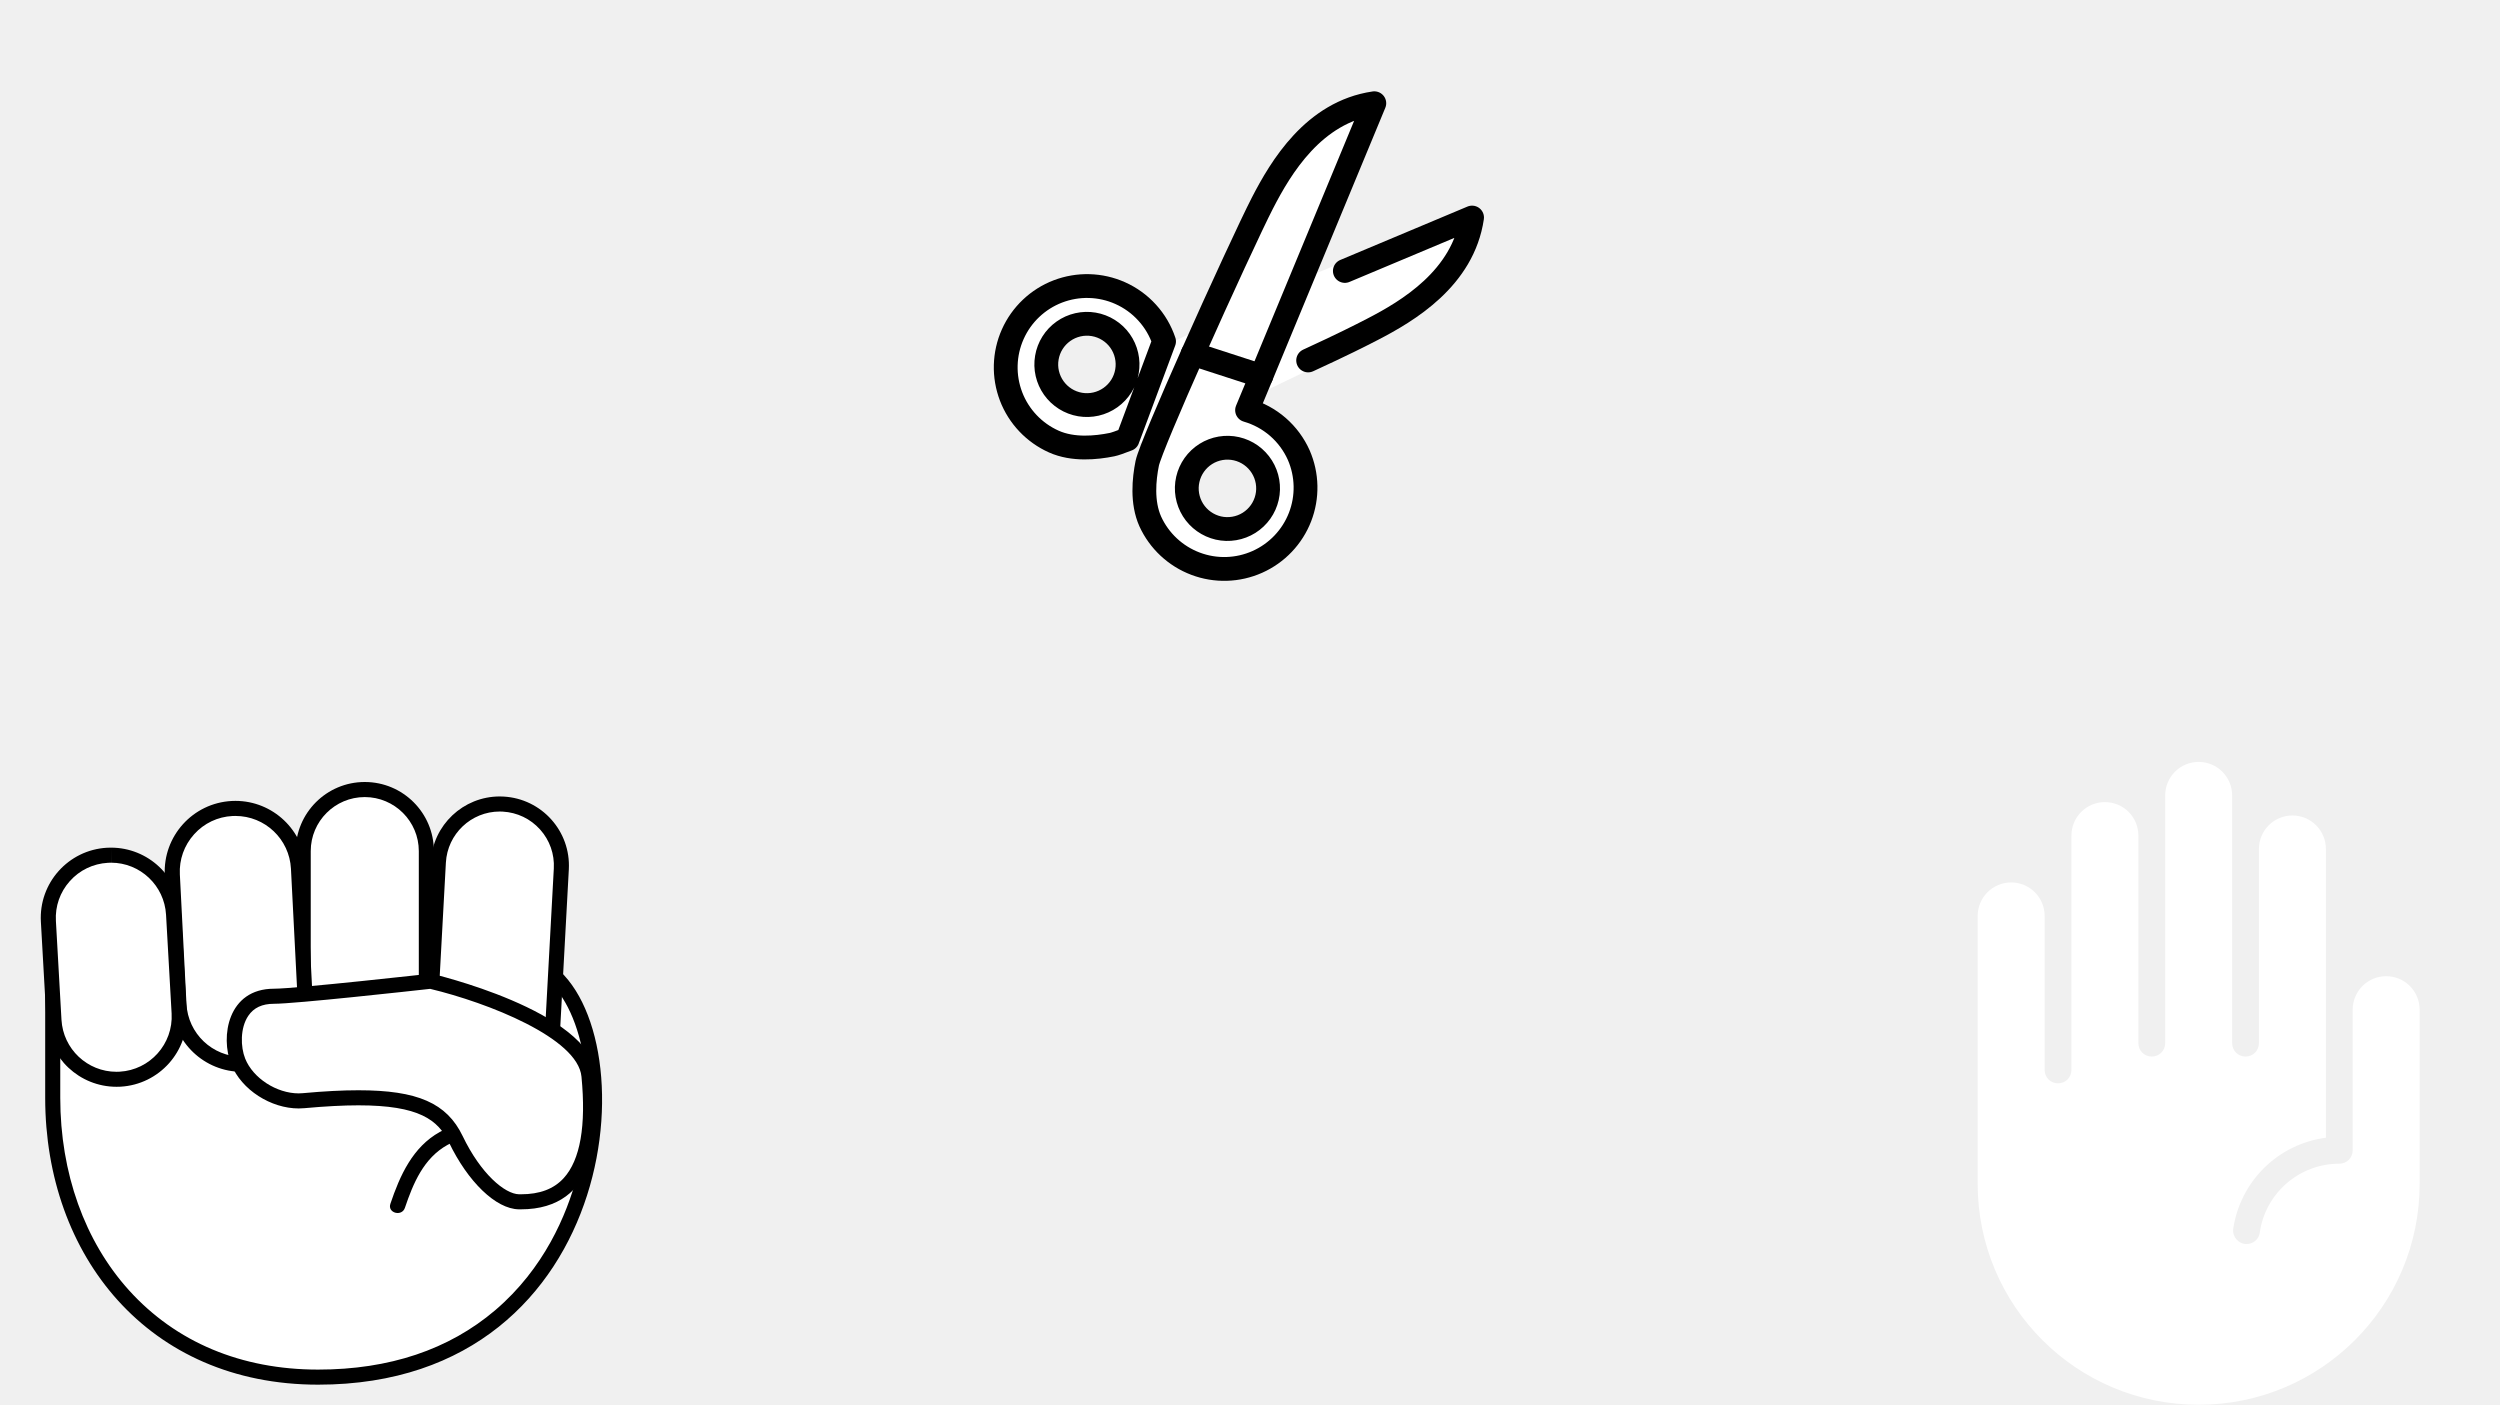
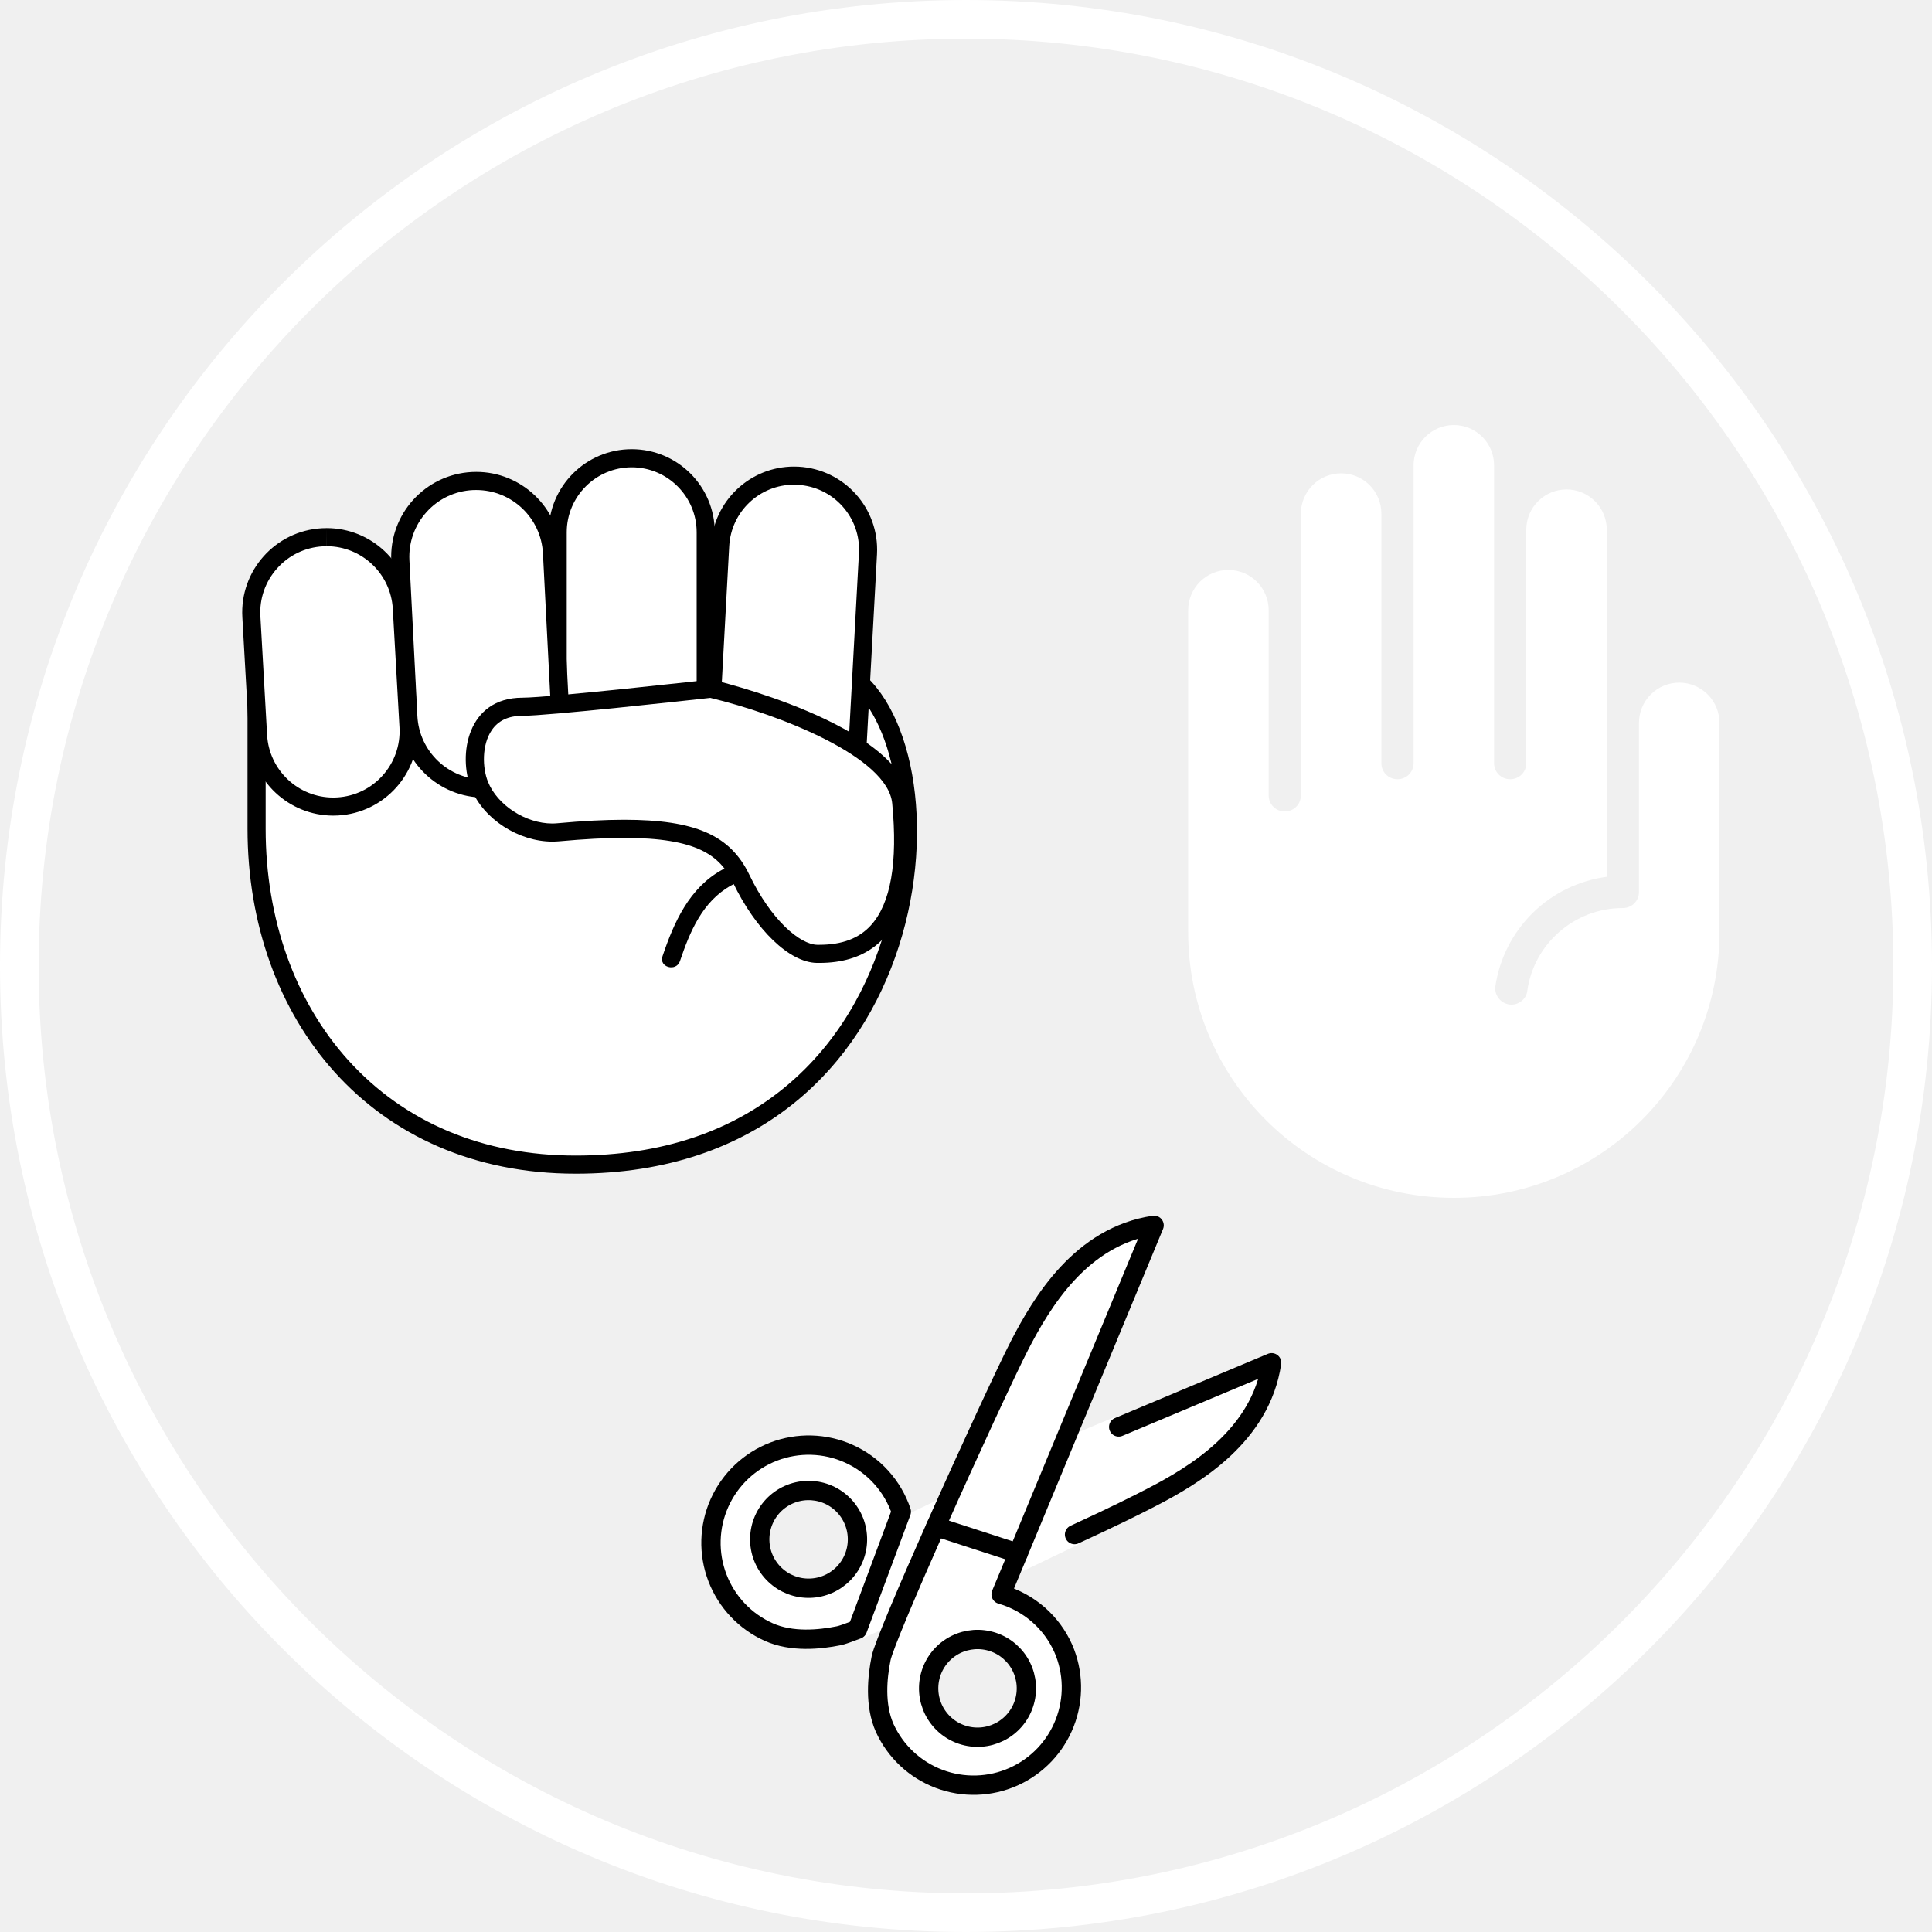
- <svg xmlns="http://www.w3.org/2000/svg" width="105" height="59" viewBox="0 0 105 59" fill="none">
-   <path d="M48.183 19.544C47.979 20.553 48.018 21.417 48.297 22.041C49.068 23.766 51.097 24.545 52.824 23.774C53.235 23.591 53.607 23.329 53.916 23.003C54.226 22.676 54.467 22.291 54.627 21.87C54.789 21.45 54.866 21.002 54.854 20.552C54.842 20.101 54.74 19.658 54.556 19.248C54.144 18.326 53.63 17.615 52.656 17.334C52.54 17.3 52.641 16.91 52.688 16.799L53.002 15.744L50.153 14.795C48.87 17.694 48.239 19.266 48.183 19.544V19.544ZM51.945 18.792C52.171 18.843 52.385 18.938 52.574 19.072C52.763 19.206 52.924 19.377 53.047 19.573C53.17 19.769 53.254 19.988 53.293 20.216C53.332 20.445 53.325 20.679 53.273 20.905C53.222 21.131 53.126 21.345 52.992 21.534C52.858 21.723 52.688 21.884 52.491 22.006C52.295 22.13 52.077 22.214 51.848 22.253C51.62 22.291 51.386 22.284 51.16 22.232C50.934 22.181 50.72 22.086 50.531 21.952C50.342 21.818 50.181 21.647 50.058 21.451C49.934 21.255 49.851 21.036 49.812 20.808C49.773 20.579 49.78 20.345 49.832 20.119C49.883 19.893 49.978 19.679 50.113 19.49C50.247 19.301 50.417 19.141 50.614 19.018C50.81 18.894 51.028 18.811 51.257 18.772C51.485 18.733 51.719 18.74 51.945 18.792V18.792Z" fill="white" />
-   <path d="M52.878 15.779L57.428 4.512C56.608 4.773 55.72 4.977 54.991 5.717C54.075 6.647 53.406 8.114 53.406 8.114C53.406 8.114 50.562 14.31 50.424 14.618C50.419 14.63 52.878 15.779 52.878 15.779V15.779Z" fill="white" />
-   <path d="M61.879 9.188C61.879 9.188 56.145 11.13 56.325 11.044L56.323 11.043L54.843 11.661L52.917 16.523L55.058 15.494L55.059 15.488C55.02 15.501 58.589 13.373 58.654 13.339C60.163 12.56 61.29 11.035 61.88 9.188L61.879 9.188Z" fill="white" />
-   <path d="M47.187 12.332C45.657 11.648 43.287 12.409 42.604 13.939C41.92 15.471 42.537 17.851 44.068 18.535C44.622 18.782 45.546 18.931 46.441 18.75C46.48 18.742 47.704 18.665 47.558 18.759L48.415 18.361C48.857 17.246 50.184 14.107 50.292 13.865L49.266 14.358L49.263 14.362C49.257 14.469 47.959 12.677 47.187 12.332V12.332ZM47.094 16.213C46.975 16.403 46.82 16.567 46.638 16.697C46.455 16.826 46.248 16.918 46.03 16.968C45.59 17.068 45.127 16.989 44.745 16.748C44.362 16.508 44.09 16.126 43.989 15.685C43.939 15.467 43.932 15.241 43.969 15.021C44.007 14.8 44.088 14.588 44.208 14.399C44.326 14.21 44.481 14.045 44.664 13.916C44.847 13.786 45.053 13.694 45.272 13.645C45.49 13.595 45.716 13.588 45.936 13.625C46.157 13.663 46.368 13.743 46.558 13.863C46.748 13.982 46.912 14.137 47.042 14.319C47.171 14.502 47.263 14.709 47.312 14.927C47.363 15.145 47.369 15.371 47.332 15.592C47.294 15.813 47.214 16.024 47.094 16.213V16.213Z" fill="white" />
-   <path d="M50.094 14.858C51.241 12.278 52.589 9.366 53.019 8.534C53.795 7.029 55.169 4.712 57.721 4.336L52.974 15.793" stroke="black" stroke-miterlimit="10" stroke-linecap="round" stroke-linejoin="round" />
-   <path d="M54.548 19.116C54.346 18.662 54.047 18.258 53.672 17.931C53.296 17.605 52.854 17.365 52.377 17.228L52.974 15.793L50.094 14.858C49.154 16.973 48.264 19.064 48.184 19.457C48.049 20.127 47.953 21.098 48.311 21.9C48.685 22.719 49.368 23.357 50.211 23.675C51.053 23.994 51.987 23.966 52.809 23.599C53.632 23.232 54.276 22.555 54.602 21.715C54.927 20.876 54.908 19.942 54.548 19.116V19.116ZM53.217 20.892C53.167 21.111 53.075 21.317 52.945 21.5C52.815 21.683 52.651 21.838 52.461 21.958C52.271 22.077 52.059 22.158 51.838 22.195C51.617 22.233 51.391 22.227 51.172 22.177C50.954 22.127 50.747 22.034 50.564 21.904C50.381 21.775 50.226 21.61 50.106 21.42C49.987 21.23 49.907 21.019 49.869 20.798C49.831 20.577 49.838 20.351 49.888 20.132C49.989 19.69 50.261 19.307 50.644 19.066C51.028 18.825 51.491 18.747 51.932 18.847C52.374 18.948 52.757 19.22 52.998 19.604C53.239 19.987 53.318 20.451 53.217 20.892Z" stroke="black" stroke-miterlimit="10" stroke-linecap="round" stroke-linejoin="round" />
-   <path d="M48.89 14.339C48.74 13.891 48.499 13.48 48.181 13.131C47.864 12.781 47.478 12.502 47.047 12.31C46.637 12.127 46.196 12.027 45.747 12.015C45.299 12.003 44.853 12.079 44.434 12.239C43.588 12.563 42.905 13.21 42.536 14.037C42.167 14.864 42.142 15.804 42.465 16.65C42.789 17.496 43.436 18.178 44.263 18.547C45.066 18.906 46.035 18.81 46.706 18.674C46.815 18.652 47.042 18.573 47.359 18.45L48.89 14.339ZM46.031 16.971C45.812 17.021 45.586 17.027 45.365 16.99C45.144 16.952 44.932 16.872 44.742 16.752C44.553 16.633 44.388 16.477 44.258 16.294C44.129 16.112 44.036 15.905 43.986 15.686C43.936 15.468 43.93 15.242 43.968 15.021C44.005 14.799 44.086 14.588 44.205 14.398C44.324 14.208 44.48 14.044 44.663 13.914C44.846 13.784 45.052 13.692 45.271 13.642C45.712 13.541 46.176 13.62 46.559 13.861C46.943 14.101 47.215 14.485 47.315 14.926C47.416 15.368 47.337 15.831 47.097 16.215C46.856 16.598 46.472 16.87 46.031 16.971V16.971Z" stroke="black" stroke-miterlimit="10" stroke-linecap="round" stroke-linejoin="round" />
-   <path d="M56.484 11.38L61.827 9.137C61.45 11.69 59.134 13.063 57.629 13.84C57.137 14.094 56.388 14.475 54.942 15.139" stroke="black" stroke-miterlimit="10" stroke-linecap="round" stroke-linejoin="round" />
-   <path d="M13.361 57.84C6.796 57.84 2.213 53.016 2.213 46.11V39.533C2.213 38.98 3.578 38.391 7.406 38.391C13.116 38.391 21.163 39.689 22.779 40.621C24.753 41.762 25.538 45.751 24.528 49.516C23.859 52.02 21.427 57.84 13.361 57.84Z" fill="white" />
-   <path d="M7.408 38.708C13.078 38.708 21.039 39.98 22.623 40.895C23.467 41.383 24.133 42.541 24.45 44.07C24.791 45.715 24.711 47.62 24.224 49.434C23.8 51.018 22.859 53.273 20.798 55.03C18.854 56.684 16.352 57.523 13.361 57.523C10.133 57.523 7.389 56.372 5.419 54.193C3.556 52.132 2.531 49.261 2.531 46.11V39.533C2.531 39.368 3.398 38.708 7.408 38.708V38.708ZM7.408 38.075C4.257 38.075 1.898 38.472 1.898 39.533V46.11C1.898 52.735 6.218 58.156 13.361 58.156C26.319 58.156 27.333 42.886 22.937 40.347C21.197 39.341 13.038 38.075 7.408 38.075V38.075Z" fill="black" />
-   <path d="M15.32 44.947C13.895 44.947 12.734 43.787 12.734 42.361V35.746C12.734 34.32 13.895 33.16 15.32 33.16C16.746 33.16 17.907 34.32 17.907 35.746V42.361C17.907 43.787 16.746 44.947 15.32 44.947Z" fill="white" />
-   <path d="M15.32 33.477C16.571 33.477 17.59 34.495 17.59 35.746V42.359C17.59 43.61 16.571 44.629 15.32 44.629C14.069 44.629 13.051 43.61 13.051 42.359V35.746C13.051 34.495 14.069 33.477 15.32 33.477ZM15.32 32.844C13.717 32.844 12.418 34.143 12.418 35.746V42.359C12.418 43.962 13.717 45.262 15.32 45.262C16.924 45.262 18.223 43.962 18.223 42.359V35.746C18.223 34.143 16.924 32.844 15.32 32.844Z" fill="black" />
-   <path d="M20.638 45.544C20.592 45.544 20.543 45.542 20.495 45.54C19.805 45.502 19.17 45.198 18.71 44.684C18.25 44.169 18.016 43.507 18.054 42.817L18.413 36.212C18.487 34.841 19.621 33.768 20.992 33.768C21.039 33.768 21.087 33.77 21.136 33.772C21.826 33.81 22.459 34.114 22.921 34.628C23.382 35.143 23.614 35.805 23.576 36.495L23.218 43.099C23.142 44.471 22.009 45.544 20.638 45.544V45.544Z" fill="white" />
-   <path d="M20.99 34.084C21.033 34.084 21.075 34.086 21.117 34.088C21.722 34.122 22.279 34.388 22.684 34.839C23.089 35.291 23.294 35.873 23.26 36.478L22.901 43.083C22.836 44.287 21.843 45.23 20.638 45.23C20.596 45.23 20.554 45.228 20.512 45.226C19.906 45.192 19.349 44.926 18.944 44.475C18.539 44.023 18.335 43.441 18.368 42.836L18.727 36.231C18.792 35.027 19.788 34.084 20.99 34.084V34.084ZM20.99 33.451C19.459 33.451 18.179 34.649 18.094 36.196L17.736 42.8C17.649 44.401 18.875 45.768 20.476 45.856C20.528 45.859 20.583 45.861 20.636 45.861C22.167 45.861 23.448 44.663 23.532 43.116L23.891 36.512C23.977 34.911 22.752 33.544 21.151 33.456C21.098 33.453 21.045 33.451 20.99 33.451V33.451Z" fill="black" />
-   <path d="M10.161 44.698C8.75 44.698 7.587 43.593 7.514 42.182L7.235 36.742C7.199 36.035 7.44 35.356 7.914 34.829C8.147 34.57 8.429 34.359 8.744 34.21C9.058 34.06 9.399 33.974 9.747 33.958C9.794 33.955 9.84 33.953 9.885 33.953C11.296 33.953 12.458 35.059 12.532 36.47L12.81 41.91C12.884 43.37 11.758 44.62 10.296 44.694C10.254 44.698 10.207 44.698 10.161 44.698V44.698Z" fill="white" />
-   <path d="M9.889 33.637V34.27C11.131 34.27 12.156 35.244 12.22 36.487L12.498 41.927C12.563 43.213 11.57 44.312 10.285 44.38C10.245 44.382 10.203 44.382 10.163 44.382C8.921 44.382 7.895 43.407 7.832 42.165L7.554 36.725C7.522 36.103 7.735 35.504 8.153 35.04C8.57 34.576 9.144 34.303 9.769 34.272C9.809 34.27 9.851 34.27 9.891 34.27L9.889 33.637V33.637ZM9.889 33.637C9.838 33.637 9.785 33.639 9.735 33.641C8.098 33.725 6.839 35.12 6.921 36.759L7.199 42.199C7.279 43.785 8.591 45.017 10.161 45.017C10.211 45.017 10.264 45.015 10.315 45.013C11.952 44.928 13.211 43.534 13.129 41.895L12.85 36.455C12.77 34.869 11.458 33.637 9.889 33.637V33.637Z" fill="black" />
-   <path d="M4.892 45.331C3.497 45.331 2.344 44.241 2.265 42.846L2.031 38.697C1.949 37.248 3.063 36.002 4.512 35.919C4.563 35.917 4.613 35.915 4.662 35.915C6.056 35.915 7.21 37.005 7.288 38.4L7.522 42.549C7.562 43.251 7.326 43.926 6.858 44.452C6.611 44.729 6.308 44.952 5.969 45.103C5.63 45.255 5.263 45.333 4.892 45.331V45.331Z" fill="white" />
-   <path d="M4.664 35.601V36.233C5.889 36.233 6.904 37.193 6.974 38.419L7.208 42.568C7.279 43.844 6.301 44.939 5.025 45.011C4.98 45.013 4.936 45.015 4.892 45.015C3.666 45.015 2.651 44.055 2.582 42.83L2.348 38.68C2.312 38.062 2.521 37.468 2.932 37.008C3.343 36.546 3.911 36.274 4.529 36.238C4.573 36.236 4.617 36.233 4.662 36.233L4.664 35.601V35.601ZM4.664 35.601C4.609 35.601 4.552 35.603 4.495 35.605C2.869 35.696 1.624 37.09 1.717 38.716L1.951 42.863C2.04 44.433 3.341 45.645 4.894 45.645C4.949 45.645 5.006 45.643 5.062 45.641C6.689 45.548 7.933 44.156 7.841 42.53L7.606 38.381C7.516 36.814 6.216 35.601 4.664 35.601V35.601Z" fill="black" />
-   <path d="M22.089 47.259C20.887 46.987 19.586 46.926 18.474 47.542C17.331 48.173 16.795 49.377 16.396 50.56C16.265 50.946 16.877 51.113 17.006 50.729C17.354 49.7 17.793 48.643 18.792 48.088C19.752 47.557 20.889 47.635 21.921 47.869C22.317 47.959 22.486 47.35 22.089 47.259Z" fill="black" />
-   <path d="M21.796 50.474C20.971 50.459 19.881 49.379 19.143 47.846C18.64 46.801 17.753 46.105 15.05 46.105C14.386 46.105 13.633 46.145 12.749 46.226C12.682 46.232 12.614 46.234 12.547 46.234C11.477 46.234 10.382 45.521 10.003 44.576C9.771 43.998 9.752 43.093 10.165 42.481C10.454 42.055 10.903 41.838 11.502 41.838C12.397 41.838 17.466 41.277 18.084 41.207C19.919 41.642 24.543 43.163 24.737 45.184C24.943 47.342 24.665 48.856 23.912 49.685C23.433 50.212 22.767 50.47 21.876 50.47L21.796 50.474V50.474Z" fill="white" />
-   <path d="M18.067 41.532C20.486 42.112 24.268 43.595 24.422 45.219C24.621 47.285 24.37 48.717 23.678 49.478C23.262 49.936 22.672 50.16 21.876 50.16H21.802C21.203 50.149 20.195 49.305 19.43 47.711C18.765 46.329 17.537 45.791 15.053 45.791C14.38 45.791 13.616 45.831 12.722 45.913C12.665 45.918 12.606 45.922 12.547 45.922C11.614 45.922 10.625 45.281 10.298 44.462C10.102 43.975 10.081 43.178 10.429 42.663C10.659 42.323 11.011 42.159 11.505 42.159C12.395 42.159 17.25 41.623 18.067 41.532V41.532ZM18.105 40.891C18.105 40.891 12.431 41.526 11.505 41.526C9.566 41.526 9.248 43.545 9.709 44.698C10.144 45.781 11.382 46.555 12.547 46.555C12.625 46.555 12.703 46.55 12.779 46.544C13.662 46.464 14.411 46.424 15.053 46.424C17.603 46.424 18.4 47.033 18.858 47.985C19.649 49.628 20.822 50.776 21.79 50.792H21.876C25.095 50.792 25.283 47.561 25.053 45.16C24.794 42.441 18.105 40.891 18.105 40.891V40.891Z" fill="black" />
+ <svg xmlns="http://www.w3.org/2000/svg" width="100" height="100" viewBox="0 0 100 100" fill="none">
+   <path d="M45.604 85.954C45.302 87.448 45.36 88.728 45.774 89.654C46.915 92.209 49.921 93.363 52.479 92.221C53.089 91.95 53.639 91.562 54.098 91.078C54.556 90.594 54.914 90.023 55.151 89.4C55.391 88.777 55.506 88.113 55.487 87.447C55.469 86.78 55.319 86.123 55.045 85.515C54.436 84.149 53.673 83.097 52.231 82.68C52.059 82.63 52.209 82.052 52.278 81.887L52.744 80.325L48.522 78.919C46.622 83.213 45.687 85.543 45.604 85.954V85.954ZM51.178 84.84C51.513 84.915 51.83 85.056 52.11 85.255C52.39 85.454 52.628 85.706 52.81 85.997C52.993 86.288 53.117 86.612 53.175 86.95C53.232 87.289 53.222 87.635 53.144 87.97C53.069 88.305 52.928 88.622 52.729 88.902C52.531 89.182 52.278 89.42 51.987 89.602C51.697 89.785 51.373 89.909 51.034 89.967C50.696 90.024 50.349 90.014 50.014 89.937C49.679 89.861 49.362 89.72 49.082 89.521C48.802 89.323 48.564 89.07 48.382 88.779C48.199 88.489 48.075 88.165 48.017 87.826C47.96 87.488 47.97 87.141 48.048 86.807C48.123 86.472 48.264 86.155 48.463 85.875C48.662 85.594 48.914 85.356 49.206 85.174C49.496 84.991 49.82 84.868 50.158 84.81C50.497 84.753 50.843 84.763 51.178 84.84V84.84Z" fill="white" />
+   <path d="M52.561 80.376L59.301 63.685C58.086 64.071 56.771 64.374 55.69 65.47C54.333 66.848 53.343 69.021 53.343 69.021C53.343 69.021 49.129 78.2 48.925 78.657C48.917 78.673 52.561 80.376 52.561 80.376V80.376Z" fill="white" />
+   <path d="M65.895 70.611C65.895 70.611 57.401 73.489 57.666 73.362L57.664 73.359L55.472 74.275L52.618 81.478L55.79 79.954L55.791 79.946C55.734 79.964 61.021 76.811 61.118 76.762C63.353 75.607 65.022 73.348 65.895 70.612L65.895 70.611Z" fill="white" />
+   <path d="M44.129 75.269C41.862 74.257 38.352 75.384 37.339 77.651C36.327 79.919 37.24 83.446 39.508 84.459C40.329 84.826 41.698 85.046 43.024 84.777C43.082 84.766 44.895 84.651 44.679 84.792L45.948 84.201C46.603 82.55 48.568 77.899 48.729 77.541L47.208 78.271L47.205 78.277C47.195 78.435 45.273 75.78 44.129 75.269V75.269ZM43.991 81.019C43.815 81.3 43.586 81.544 43.315 81.736C43.044 81.928 42.739 82.064 42.415 82.137C41.762 82.285 41.078 82.168 40.511 81.812C39.944 81.456 39.542 80.89 39.392 80.238C39.317 79.915 39.307 79.58 39.362 79.253C39.418 78.925 39.538 78.613 39.715 78.332C39.891 78.051 40.121 77.808 40.391 77.616C40.662 77.424 40.968 77.288 41.291 77.215C41.614 77.14 41.949 77.13 42.276 77.186C42.603 77.241 42.916 77.361 43.197 77.538C43.478 77.713 43.722 77.943 43.913 78.214C44.105 78.484 44.242 78.79 44.314 79.114C44.389 79.437 44.399 79.772 44.344 80.099C44.288 80.426 44.168 80.739 43.991 81.019V81.019Z" fill="white" />
+   <path d="M48.435 79.012C50.134 75.189 52.131 70.876 52.769 69.642C53.919 67.413 55.954 63.981 59.736 63.423L52.702 80.398" stroke="black" stroke-miterlimit="10" stroke-linecap="round" stroke-linejoin="round" />
+   <path d="M55.034 85.32C54.735 84.647 54.291 84.048 53.736 83.565C53.18 83.082 52.525 82.727 51.817 82.523L52.702 80.398L48.435 79.012C47.043 82.145 45.724 85.243 45.607 85.826C45.406 86.818 45.264 88.256 45.794 89.444C46.349 90.657 47.36 91.603 48.608 92.074C49.856 92.546 51.24 92.505 52.458 91.962C53.677 91.418 54.631 90.415 55.113 89.171C55.596 87.927 55.568 86.543 55.034 85.32V85.32ZM53.062 87.951C52.988 88.275 52.851 88.581 52.659 88.852C52.467 89.123 52.223 89.353 51.942 89.53C51.66 89.707 51.347 89.826 51.02 89.882C50.692 89.938 50.357 89.928 50.033 89.854C49.709 89.78 49.403 89.643 49.132 89.451C48.861 89.259 48.631 89.015 48.454 88.734C48.277 88.452 48.158 88.139 48.102 87.812C48.047 87.484 48.056 87.149 48.13 86.825C48.279 86.171 48.682 85.603 49.25 85.246C49.819 84.889 50.505 84.773 51.159 84.922C51.813 85.071 52.381 85.474 52.738 86.042C53.095 86.611 53.212 87.297 53.062 87.951Z" stroke="black" stroke-miterlimit="10" stroke-linecap="round" stroke-linejoin="round" />
+   <path d="M46.652 78.243C46.43 77.58 46.072 76.97 45.602 76.453C45.132 75.936 44.56 75.522 43.921 75.237C43.314 74.966 42.66 74.818 41.996 74.8C41.332 74.782 40.671 74.895 40.05 75.132C38.797 75.612 37.786 76.57 37.239 77.796C36.692 79.021 36.654 80.413 37.134 81.666C37.614 82.92 38.572 83.931 39.797 84.478C40.986 85.008 42.423 84.867 43.416 84.666C43.578 84.633 43.914 84.516 44.383 84.334L46.652 78.243ZM42.416 82.142C42.092 82.216 41.757 82.226 41.429 82.17C41.102 82.114 40.789 81.995 40.507 81.818C40.226 81.641 39.982 81.411 39.79 81.14C39.598 80.869 39.461 80.563 39.387 80.239C39.313 79.915 39.304 79.58 39.359 79.253C39.415 78.925 39.534 78.612 39.711 78.33C39.888 78.049 40.118 77.805 40.389 77.613C40.66 77.421 40.966 77.284 41.29 77.21C41.944 77.061 42.631 77.177 43.199 77.534C43.767 77.891 44.17 78.459 44.319 79.113C44.468 79.767 44.352 80.454 43.995 81.022C43.638 81.59 43.07 81.993 42.416 82.142V82.142Z" stroke="black" stroke-miterlimit="10" stroke-linecap="round" stroke-linejoin="round" />
+   <path d="M57.903 73.859L65.818 70.536C65.26 74.318 61.828 76.353 59.599 77.504C58.87 77.88 57.759 78.444 55.618 79.428" stroke="black" stroke-miterlimit="10" stroke-linecap="round" stroke-linejoin="round" />
+   <path d="M29.794 60.281C20.069 60.281 13.278 53.134 13.278 42.903V33.159C13.278 32.341 15.3 31.469 20.972 31.469C29.431 31.469 41.353 33.391 43.747 34.772C46.672 36.462 47.834 42.372 46.337 47.95C45.347 51.659 41.744 60.281 29.794 60.281Z" fill="white" />
+   <path d="M20.975 31.938C29.375 31.938 41.169 33.822 43.516 35.178C44.766 35.9 45.753 37.616 46.222 39.881C46.728 42.319 46.609 45.141 45.888 47.828C45.259 50.175 43.866 53.516 40.812 56.119C37.931 58.569 34.225 59.812 29.794 59.812C25.012 59.812 20.947 58.106 18.028 54.878C15.269 51.825 13.75 47.572 13.75 42.903V33.159C13.75 32.916 15.034 31.938 20.975 31.938V31.938ZM20.975 31C16.306 31 12.812 31.587 12.812 33.159V42.903C12.812 52.719 19.212 60.75 29.794 60.75C48.991 60.75 50.494 38.128 43.981 34.366C41.403 32.875 29.316 31 20.975 31V31Z" fill="black" />
+   <path d="M32.697 41.181C30.584 41.181 28.866 39.462 28.866 37.35V27.55C28.866 25.438 30.584 23.719 32.697 23.719C34.809 23.719 36.528 25.438 36.528 27.55V37.35C36.528 39.462 34.809 41.181 32.697 41.181Z" fill="white" />
+   <path d="M32.697 24.188C34.55 24.188 36.059 25.697 36.059 27.55V37.347C36.059 39.2 34.55 40.709 32.697 40.709C30.844 40.709 29.334 39.2 29.334 37.347V27.55C29.334 25.697 30.844 24.188 32.697 24.188ZM32.697 23.25C30.322 23.25 28.397 25.175 28.397 27.55V37.347C28.397 39.722 30.322 41.647 32.697 41.647C35.072 41.647 36.997 39.722 36.997 37.347V27.55C36.997 25.175 35.072 23.25 32.697 23.25Z" fill="black" />
+   <path d="M40.575 42.066C40.506 42.066 40.434 42.062 40.362 42.059C39.341 42.003 38.4 41.553 37.719 40.791C37.038 40.028 36.691 39.047 36.747 38.025L37.278 28.241C37.388 26.209 39.069 24.619 41.1 24.619C41.169 24.619 41.241 24.622 41.312 24.625C42.334 24.681 43.272 25.131 43.956 25.894C44.641 26.656 44.984 27.637 44.928 28.659L44.397 38.444C44.284 40.475 42.606 42.066 40.575 42.066V42.066Z" fill="white" />
+   <path d="M41.097 25.087C41.159 25.087 41.222 25.091 41.284 25.094C42.181 25.144 43.006 25.538 43.606 26.206C44.206 26.875 44.509 27.738 44.459 28.634L43.928 38.419C43.831 40.203 42.359 41.6 40.575 41.6C40.513 41.6 40.45 41.597 40.388 41.594C39.491 41.544 38.666 41.15 38.066 40.481C37.466 39.812 37.163 38.95 37.212 38.053L37.744 28.269C37.841 26.484 39.316 25.087 41.097 25.087V25.087ZM41.097 24.15C38.828 24.15 36.931 25.925 36.806 28.216L36.275 38C36.147 40.372 37.962 42.397 40.334 42.528C40.413 42.531 40.494 42.534 40.572 42.534C42.841 42.534 44.737 40.759 44.862 38.469L45.394 28.684C45.522 26.312 43.706 24.288 41.334 24.156C41.256 24.153 41.178 24.15 41.097 24.15V24.15Z" fill="black" />
+   <path d="M25.053 40.812C22.962 40.812 21.241 39.175 21.131 37.084L20.719 29.025C20.666 27.978 21.022 26.972 21.725 26.191C22.07 25.807 22.488 25.495 22.954 25.274C23.42 25.052 23.925 24.925 24.441 24.9C24.509 24.897 24.578 24.894 24.644 24.894C26.734 24.894 28.456 26.531 28.566 28.622L28.978 36.681C29.087 38.844 27.419 40.697 25.253 40.806C25.191 40.812 25.122 40.812 25.053 40.812V40.812Z" fill="white" />
+   <path d="M24.65 24.425V25.363C26.491 25.363 28.009 26.806 28.103 28.647L28.516 36.706C28.613 38.612 27.141 40.241 25.238 40.341C25.178 40.344 25.116 40.344 25.056 40.344C23.216 40.344 21.697 38.9 21.603 37.059L21.191 29C21.144 28.078 21.459 27.191 22.078 26.503C22.697 25.816 23.547 25.413 24.472 25.366C24.531 25.363 24.594 25.363 24.653 25.363L24.65 24.425V24.425ZM24.65 24.425C24.575 24.425 24.497 24.428 24.422 24.431C21.997 24.556 20.131 26.622 20.253 29.05L20.666 37.109C20.784 39.459 22.728 41.284 25.053 41.284C25.128 41.284 25.206 41.281 25.281 41.278C27.706 41.153 29.572 39.087 29.45 36.659L29.038 28.6C28.919 26.25 26.975 24.425 24.65 24.425V24.425Z" fill="black" />
+   <path d="M17.247 41.75C15.181 41.75 13.472 40.134 13.356 38.069L13.009 31.922C12.887 29.775 14.537 27.928 16.684 27.806C16.759 27.803 16.834 27.8 16.906 27.8C18.972 27.8 20.681 29.416 20.797 31.481L21.144 37.628C21.203 38.669 20.853 39.669 20.159 40.447C19.794 40.858 19.346 41.187 18.843 41.412C18.341 41.637 17.797 41.752 17.247 41.75V41.75Z" fill="white" />
+   <path d="M16.909 27.334V28.272C18.725 28.272 20.228 29.694 20.331 31.509L20.678 37.656C20.784 39.547 19.334 41.169 17.444 41.275C17.378 41.278 17.312 41.281 17.247 41.281C15.431 41.281 13.928 39.859 13.825 38.044L13.478 31.897C13.425 30.981 13.734 30.1 14.344 29.419C14.953 28.734 15.794 28.331 16.709 28.278C16.775 28.275 16.841 28.272 16.906 28.272L16.909 27.334V27.334ZM16.909 27.334C16.828 27.334 16.744 27.337 16.659 27.341C14.25 27.475 12.406 29.541 12.544 31.95L12.891 38.094C13.022 40.419 14.95 42.216 17.25 42.216C17.331 42.216 17.416 42.212 17.5 42.209C19.909 42.072 21.753 40.009 21.616 37.6L21.269 31.453C21.134 29.131 19.209 27.334 16.909 27.334V27.334Z" fill="black" />
+   <path d="M42.725 44.606C40.944 44.203 39.016 44.112 37.369 45.025C35.675 45.959 34.881 47.744 34.291 49.497C34.097 50.069 35.003 50.316 35.194 49.747C35.709 48.222 36.359 46.656 37.841 45.834C39.263 45.047 40.947 45.163 42.475 45.509C43.062 45.644 43.312 44.741 42.725 44.606Z" fill="black" />
+   <path d="M42.291 49.369C41.069 49.347 39.453 47.747 38.359 45.475C37.616 43.928 36.3 42.897 32.297 42.897C31.312 42.897 30.197 42.956 28.887 43.075C28.788 43.084 28.688 43.087 28.587 43.087C27.003 43.087 25.381 42.031 24.819 40.631C24.475 39.775 24.447 38.434 25.059 37.528C25.488 36.897 26.153 36.575 27.041 36.575C28.366 36.575 35.875 35.744 36.791 35.641C39.509 36.284 46.359 38.538 46.647 41.531C46.953 44.728 46.541 46.972 45.425 48.2C44.716 48.981 43.728 49.362 42.409 49.362L42.291 49.369V49.369Z" fill="white" />
+   <path d="M36.766 36.122C40.35 36.981 45.953 39.178 46.181 41.584C46.475 44.644 46.103 46.766 45.078 47.894C44.462 48.572 43.587 48.903 42.409 48.903H42.3C41.413 48.888 39.919 47.638 38.784 45.275C37.8 43.228 35.981 42.431 32.3 42.431C31.303 42.431 30.172 42.491 28.847 42.612C28.762 42.619 28.675 42.625 28.587 42.625C27.206 42.625 25.741 41.675 25.256 40.462C24.966 39.741 24.934 38.559 25.45 37.797C25.791 37.294 26.312 37.05 27.044 37.05C28.363 37.05 35.556 36.256 36.766 36.122V36.122ZM36.822 35.172C36.822 35.172 28.416 36.112 27.044 36.112C24.172 36.112 23.7 39.103 24.384 40.812C25.028 42.416 26.863 43.562 28.587 43.562C28.703 43.562 28.819 43.556 28.931 43.547C30.241 43.428 31.35 43.369 32.3 43.369C36.078 43.369 37.259 44.272 37.938 45.681C39.109 48.116 40.847 49.816 42.281 49.841H42.409C47.178 49.841 47.456 45.053 47.116 41.497C46.731 37.469 36.822 35.172 36.822 35.172V35.172Z" fill="black" />
  <g clip-path="url(#clip0_25:52)">
-     <path d="M98.812 48.312C98.812 48.627 98.565 48.875 98.25 48.875C96.551 48.875 95.134 50.135 94.909 51.778C94.875 52.047 94.627 52.25 94.358 52.25C94.02 52.25 93.75 51.946 93.795 51.609C93.941 50.635 94.399 49.735 95.101 49.045C95.803 48.355 96.711 47.912 97.688 47.784V35.656C97.688 35.283 97.539 34.926 97.276 34.662C97.012 34.398 96.654 34.25 96.281 34.25C95.908 34.25 95.551 34.398 95.287 34.662C95.023 34.926 94.875 35.283 94.875 35.656V43.812C94.875 44.127 94.627 44.375 94.312 44.375C93.998 44.375 93.75 44.127 93.75 43.812V33.406C93.75 33.033 93.602 32.676 93.338 32.412C93.074 32.148 92.717 32 92.344 32C91.971 32 91.613 32.148 91.349 32.412C91.086 32.676 90.938 33.033 90.938 33.406V43.812C90.938 44.127 90.69 44.375 90.375 44.375C90.06 44.375 89.812 44.127 89.812 43.812V35.094C89.812 34.721 89.664 34.363 89.401 34.099C89.137 33.836 88.779 33.688 88.406 33.688C88.033 33.688 87.676 33.836 87.412 34.099C87.148 34.363 87 34.721 87 35.094V44.938C87 45.252 86.752 45.5 86.438 45.5C86.123 45.5 85.875 45.252 85.875 44.938V38.469C85.875 38.096 85.727 37.738 85.463 37.474C85.199 37.211 84.842 37.062 84.469 37.062C84.096 37.062 83.738 37.211 83.474 37.474C83.211 37.738 83.062 38.096 83.062 38.469V49.719C83.062 54.849 87.214 59 92.344 59C97.474 59 101.625 54.849 101.625 49.719V42.406C101.625 42.033 101.477 41.676 101.213 41.412C100.949 41.148 100.592 41 100.219 41C99.846 41 99.488 41.148 99.224 41.412C98.961 41.676 98.812 42.033 98.812 42.406V48.312Z" fill="white" />
+     <path d="M84.833 46.167C84.833 46.633 84.467 47 84 47C81.483 47 79.383 48.867 79.05 51.3C79 51.7 78.633 52 78.233 52C77.733 52 77.333 51.55 77.4 51.05C77.616 49.607 78.295 48.274 79.335 47.252C80.376 46.23 81.721 45.574 83.167 45.383V27.417C83.167 26.864 82.947 26.334 82.556 25.944C82.166 25.553 81.636 25.333 81.083 25.333C80.531 25.333 80.001 25.553 79.61 25.944C79.219 26.334 79 26.864 79 27.417V39.5C79 39.967 78.633 40.333 78.167 40.333C77.7 40.333 77.333 39.967 77.333 39.5V24.083C77.333 23.531 77.114 23.001 76.723 22.61C76.332 22.22 75.802 22 75.25 22C74.698 22 74.168 22.22 73.777 22.61C73.386 23.001 73.167 23.531 73.167 24.083V39.5C73.167 39.967 72.8 40.333 72.333 40.333C71.867 40.333 71.5 39.967 71.5 39.5V26.583C71.5 26.031 71.281 25.501 70.89 25.11C70.499 24.72 69.969 24.5 69.417 24.5C68.864 24.5 68.334 24.72 67.944 25.11C67.553 25.501 67.333 26.031 67.333 26.583V41.167C67.333 41.633 66.967 42 66.5 42C66.033 42 65.667 41.633 65.667 41.167V31.583C65.667 31.031 65.447 30.501 65.056 30.11C64.666 29.72 64.136 29.5 63.583 29.5C63.031 29.5 62.501 29.72 62.11 30.11C61.719 30.501 61.5 31.031 61.5 31.583V48.25C61.5 55.85 67.65 62 75.25 62C82.85 62 89 55.85 89 48.25V37.417C89 36.864 88.781 36.334 88.39 35.944C87.999 35.553 87.469 35.333 86.917 35.333C86.364 35.333 85.834 35.553 85.444 35.944C85.053 36.334 84.833 36.864 84.833 37.417V46.167Z" fill="white" />
  </g>
+   <circle cx="50" cy="50" r="49" stroke="white" stroke-width="2" />
  <defs>
    <clipPath id="clip0_25:52">
-       <rect width="27" height="27" fill="white" transform="translate(78 32)" />
+       <rect width="40" height="40" fill="white" transform="translate(54 22)" />
    </clipPath>
  </defs>
</svg>
